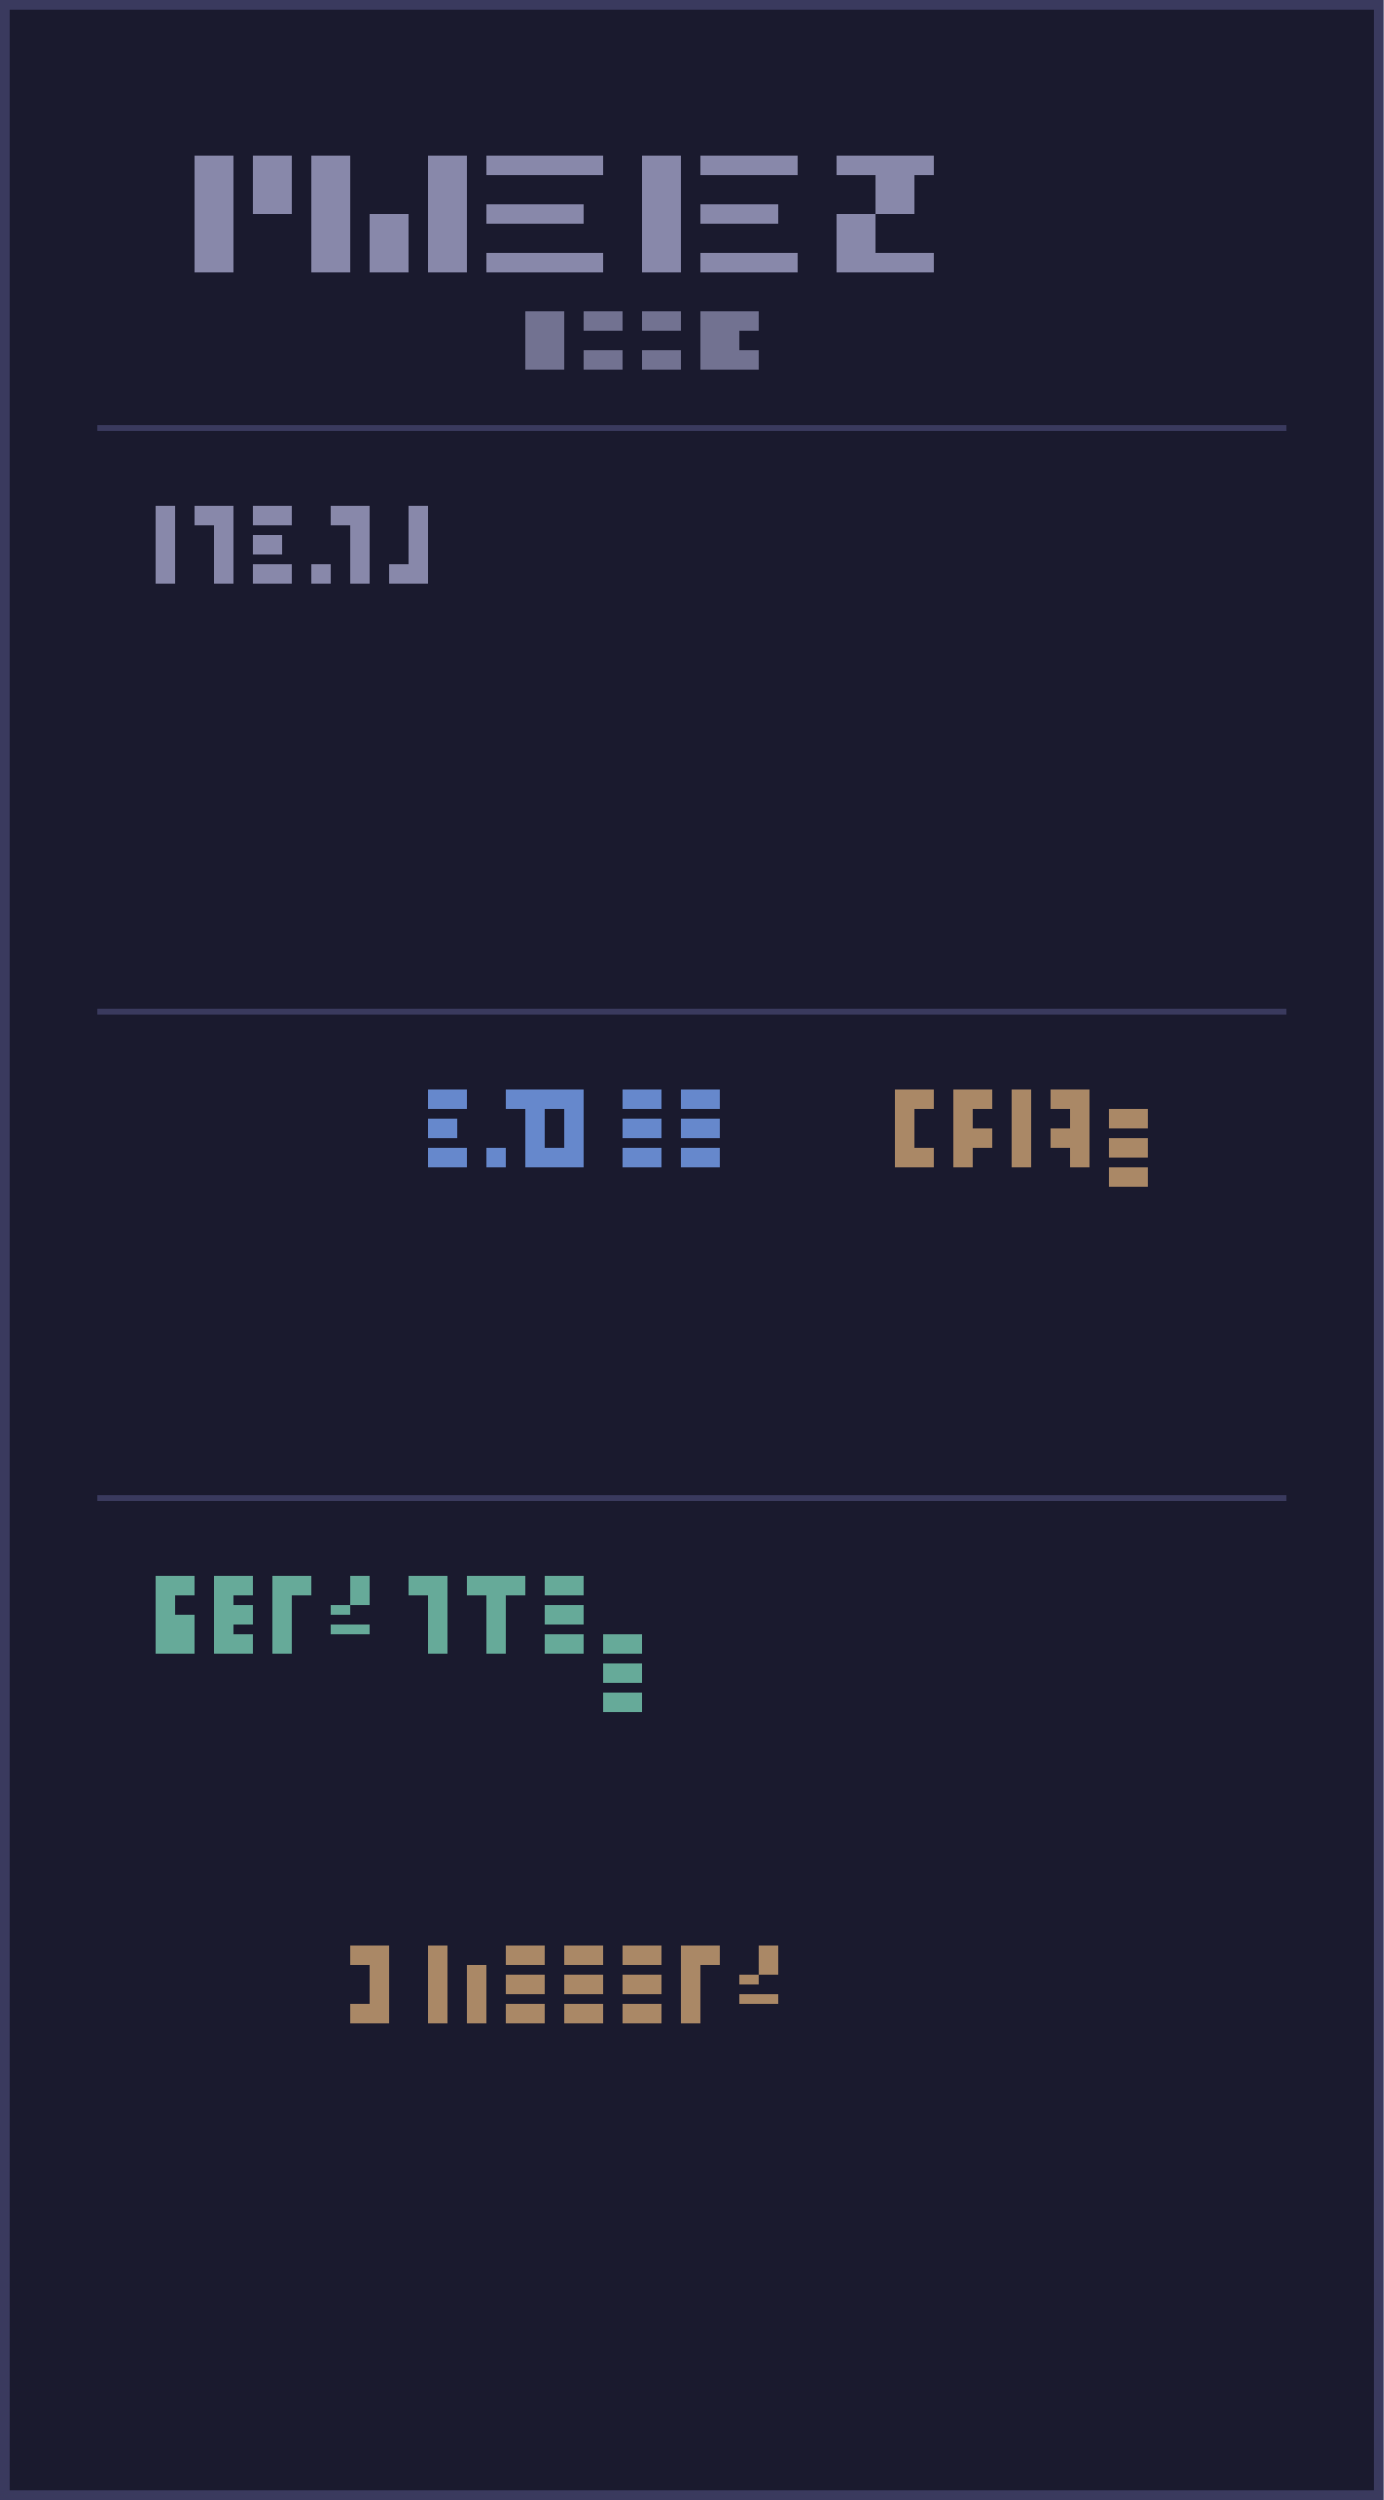
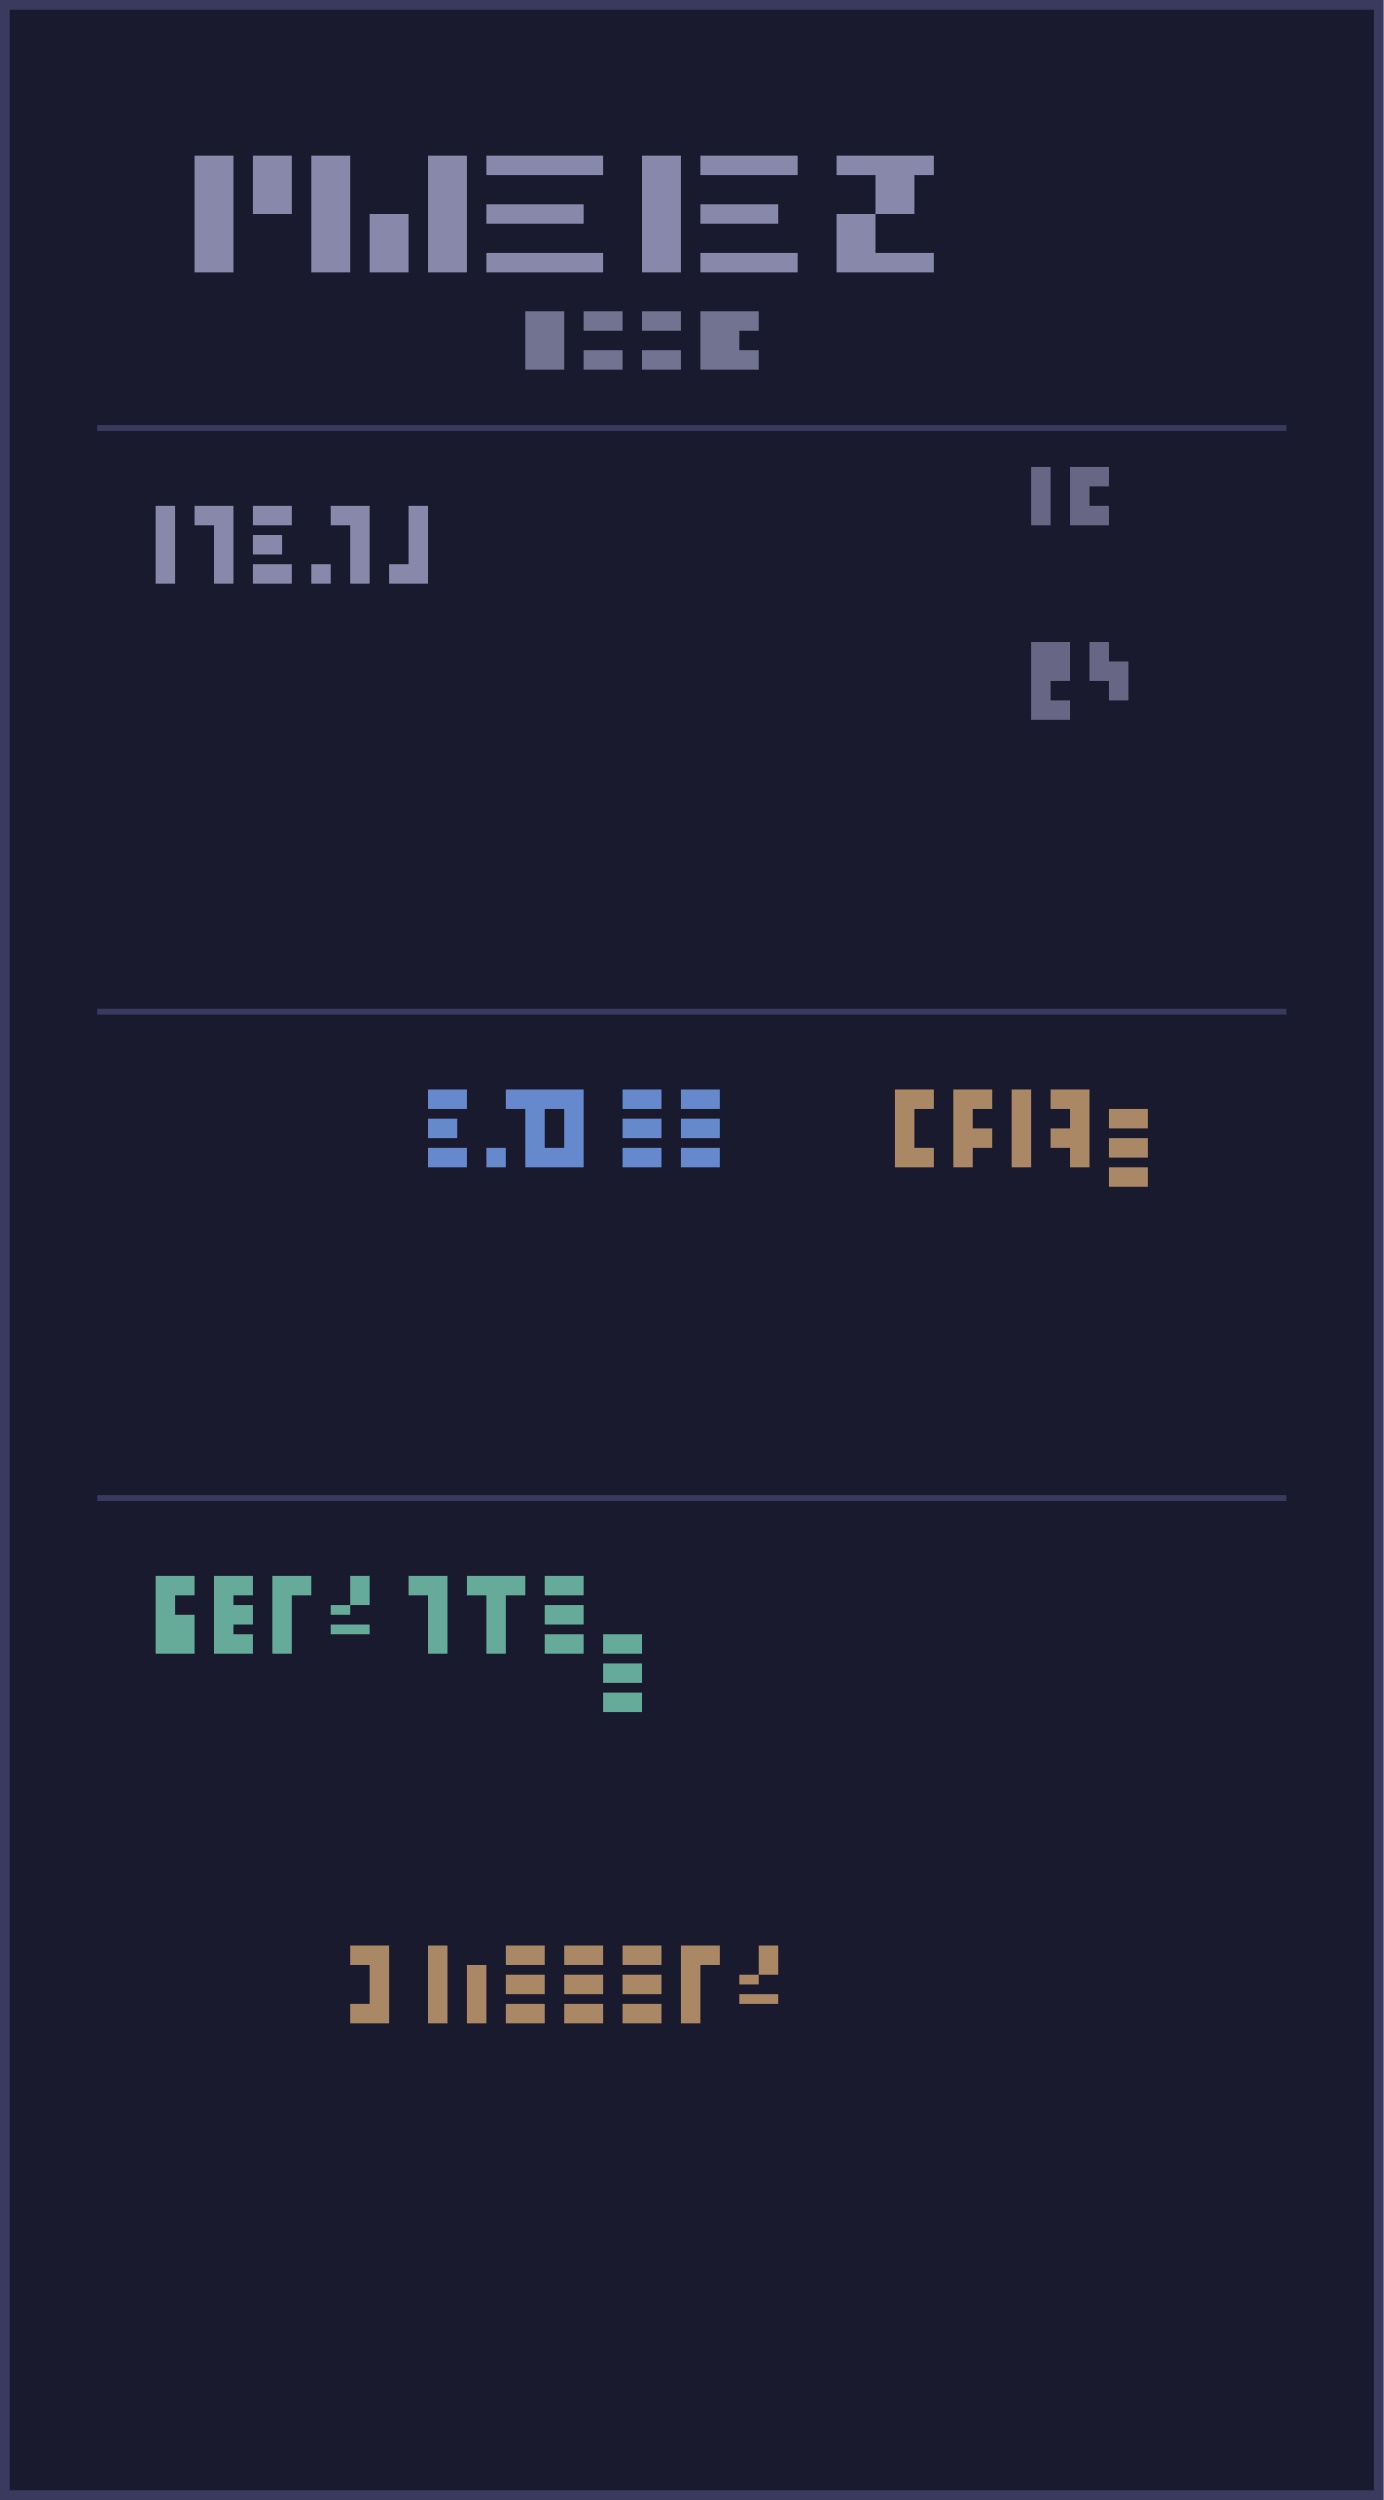
<svg xmlns="http://www.w3.org/2000/svg" width="71.12mm" height="128.5mm" viewBox="0 0 71.12 128.5" version="1.1" id="svg1">
  <defs id="defs1" />
  <g id="layer1">
    <rect style="fill:#1a1a2e;fill-opacity:1;stroke:#3a3a5e;stroke-width:0.5;stroke-opacity:1" id="background" width="70.62" height="128" x="0.25" y="0.25" />
    <path style="fill:#8888aa;fill-opacity:1" d="m 10,8 h 2 v 6 h -2 z m 3,0 h 2 v 3 h -2 z m 3,0 h 2 v 6 h -2 z m 3,3 h 2 v 3 h -2 z m 3,-3 h 2 v 6 h -2 z m 3,0 h 6 v 1 h -6 z m 0,2.5 h 5 v 1 h -5 z m 0,2.5 h 6 v 1 h -6 z m 8,-5 h 2 v 6 h -2 z m 3,0 h 5 v 1 h -5 z m 0,2.5 h 4 v 1 h -4 z m 0,2.5 h 5 v 1 h -5 z m 7,-5 h 5 v 1 h -5 z m 2,1 v 2 h 2 v -2 z m 0,2 h -2 v 3 h 5 v -1 h -3 z" id="title" />
    <path style="fill:#8888aa;fill-opacity:1;opacity:0.8" d="m 27,16 h 2 v 3 h -2 z m 3,0 h 2 v 1 h -2 z m 0,2 h 2 v 1 h -2 z m 3,0 h 2 v 1 h -2 z m 0,-2 h 2 v 1 h -2 z m 3,0 h 3 v 1 h -3 z m 0,1 h 2 v 1 h -2 z m 0,1 h 3 v 1 h -3 z" id="subtitle" />
    <path style="fill:none;stroke:#3a3a5e;stroke-width:0.3;stroke-opacity:1" d="M 5,22 H 66.12 M 5,52 H 66.12 M 5,77 H 66.12" id="dividers" />
    <path style="fill:#8888aa;fill-opacity:1;font-size:3px" d="m 8,26 h 1 v 4 h -1 z m 2,0 h 2 v 4 h -1 v -3 h -1 z m 3,0 h 2 v 1 h -2 z m 0,1.5 h 1.5 v 1 h -1.5 z m 0,1.5 h 2 v 1 h -2 z m 3,0 h 1 v -3 h 2 v 4 h -1 v -3 h -1 v 3 h -1 z m 4,0 h 2 v 1 h -2 z m 1,-3 v 3 h 1 v -3 z" id="input-label" />
    <path style="fill:#6688cc;fill-opacity:1;font-size:3px" d="m 22,56 h 2 v 1 h -2 z m 0,1.5 h 1.5 v 1 h -1.5 z m 0,1.5 h 2 v 1 h -2 z m 3,0 h 1 v -3 h 2 v 4 h -1 v -3 h -1 v 3 h -1 z m 3,-3 h 2 v 1 h -2 z m 1,1 v 2 h 1 v -2 z m 0,2 h -1 v 1 h 2 v -1 z m 3,-3 h 2 v 1 h -2 z m 0,1.5 h 2 v 1 h -2 z m 0,1.5 h 2 v 1 h -2 z m 3,-3 h 2 v 1 h -2 z m 0,1.5 h 2 v 1 h -2 z m 0,1.5 h 2 v 1 h -2 z" id="cutoff-label" />
    <path style="fill:#66aa99;fill-opacity:1;font-size:3px" d="m 8,81 h 2 v 1 h -1 v 1 h 1 v 1 h 1 v -2 h 1 v 2 h -2 v 1 h -2 z m 3,0 h 2 v 1 h -2 z m 0,1.5 h 2 v 1 h -2 z m 0,1.5 h 2 v 1 h -2 z m 3,0 h 1 v 1 h -1 z m 0,-3 h 2 v 1 h -1 v 3 h -1 z m 3,1.5 h 2 v 1 h -2 z m 1,-1.5 v 2 h 1 v -2 z m 0,2 h -1 v 1 h 2 v -1 z m 3,-2 h 2 v 4 h -1 v -3 h -1 z m 3,0 h 3 v 1 h -1 v 3 h -1 v -3 h -1 z m 4,0 h 2 v 1 h -2 z m 0,1.5 h 2 v 1 h -2 z m 0,1.5 h 2 v 1 h -2 z m 3,0 h 2 v 1 h -2 z m 0,1.5 h 2 v 1 h -2 z m 0,1.5 h 2 v 1 h -2 z" id="resonance-label" />
    <path style="fill:#aa8866;fill-opacity:1;font-size:3px" d="m 46,56 h 2 v 1 h -1 v 2 h 1 v 1 h -2 z m 3,0 h 2 v 1 h -1 v 1 h 1 v 1 h -1 v 1 h -1 z m 3,0 h 1 v 4 h -1 z m 2,0 h 2 v 4 h -1 v -1 h -1 z m 0,1 v 1 h 1 v -1 z m 3,0 h 2 v 1 h -2 z m 0,1.5 h 2 v 1 h -2 z m 0,1.5 h 2 v 1 h -2 z" id="drive-label" />
+     <path style="fill:#8888aa;fill-opacity:0.7" d="m 53,24 h 1 v 3 h -1 z m 2,0 h 2 v 1 h -1 v 1 h 1 v 1 h -2 z" id="label-12db" />
+     <path style="fill:#8888aa;fill-opacity:0.7" d="m 53,34 h 2 v 1 h -1 v 1 h 1 v 1 h -2 z m 0,-1 h 2 v 1 h -2 z m 3,0 h 1 v 1 h 1 v 2 h -1 v -1 h -1 z" id="label-24db" />
    <path style="fill:#aa8866;fill-opacity:1;font-size:3px" d="m 18,100 h 2 v 1 h -2 z m 1,1 v 2 h 1 v -2 z m 0,2 h -1 v 1 h 2 v -1 z m 3,-3 h 1 v 1 h 2 v 3 h -1 v -3 h -1 v 3 h -1 z m 4,0 h 2 v 1 h -2 z m 0,1.5 h 2 v 1 h -2 z m 0,1.5 h 2 v 1 h -2 z m 3,-3 h 2 v 1 h -2 z m 0,1.5 h 2 v 1 h -2 z m 0,1.5 h 2 v 1 h -2 z m 3,-3 h 2 v 1 h -2 z m 0,1.5 h 2 v 1 h -2 z m 0,1.5 h 2 v 1 h -2 z m 3,0 h 1 v 1 h -1 z m 0,-3 h 2 v 1 h -1 v 3 h -1 z m 3,1.5 h 2 v 1 h -2 z m 1,-1.5 v 2 h 1 v -2 z m 0,2 h -1 v 1 h 2 v -1 z" id="outputs-label" />
  </g>
  <g id="components" style="display:none">
    <circle style="fill:#00ff00" cx="15" cy="35" r="4" id="audio-input" />
    <circle style="fill:#ff0000" cx="35.56" cy="40" r="5" id="cutoff-knob" />
    <circle style="fill:#00ff00" cx="20" cy="50" r="3.5" id="cutoff-cv-input" />
    <circle style="fill:#ff0000" cx="35.56" cy="62" r="4" id="cutoff-atten-knob" />
    <circle style="fill:#ff0000" cx="35.56" cy="88" r="5" id="resonance-knob" />
    <circle style="fill:#00ff00" cx="20" cy="88" r="3.5" id="resonance-cv-input" />
    <circle style="fill:#ff0000" cx="35.56" cy="98" r="4" id="resonance-atten-knob" />
+     <rect style="fill:#333355;stroke:#5555aa;stroke-width:0.3" x="52.8" y="23" width="4.4" height="10" rx="1" id="filter-type-switch-placeholder" />
    <circle style="fill:#ff0000" cx="55" cy="40" r="5" id="drive-knob" />
    <circle style="fill:#00ff00" cx="55" cy="50" r="3.5" id="drive-cv-input" />
    <circle style="fill:#ff0000" cx="55" cy="62" r="4" id="drive-atten-knob" />
    <circle style="fill:#0000ff" cx="20" cy="107" r="3.5" id="lp-output" />
    <circle style="fill:#0000ff" cx="35.56" cy="107" r="3.5" id="hp-output" />
    <circle style="fill:#0000ff" cx="51" cy="107" r="3.5" id="bp-output" />
    <circle style="fill:#0000ff" cx="20" cy="118" r="3.5" id="notch-output" />
  </g>
</svg>
